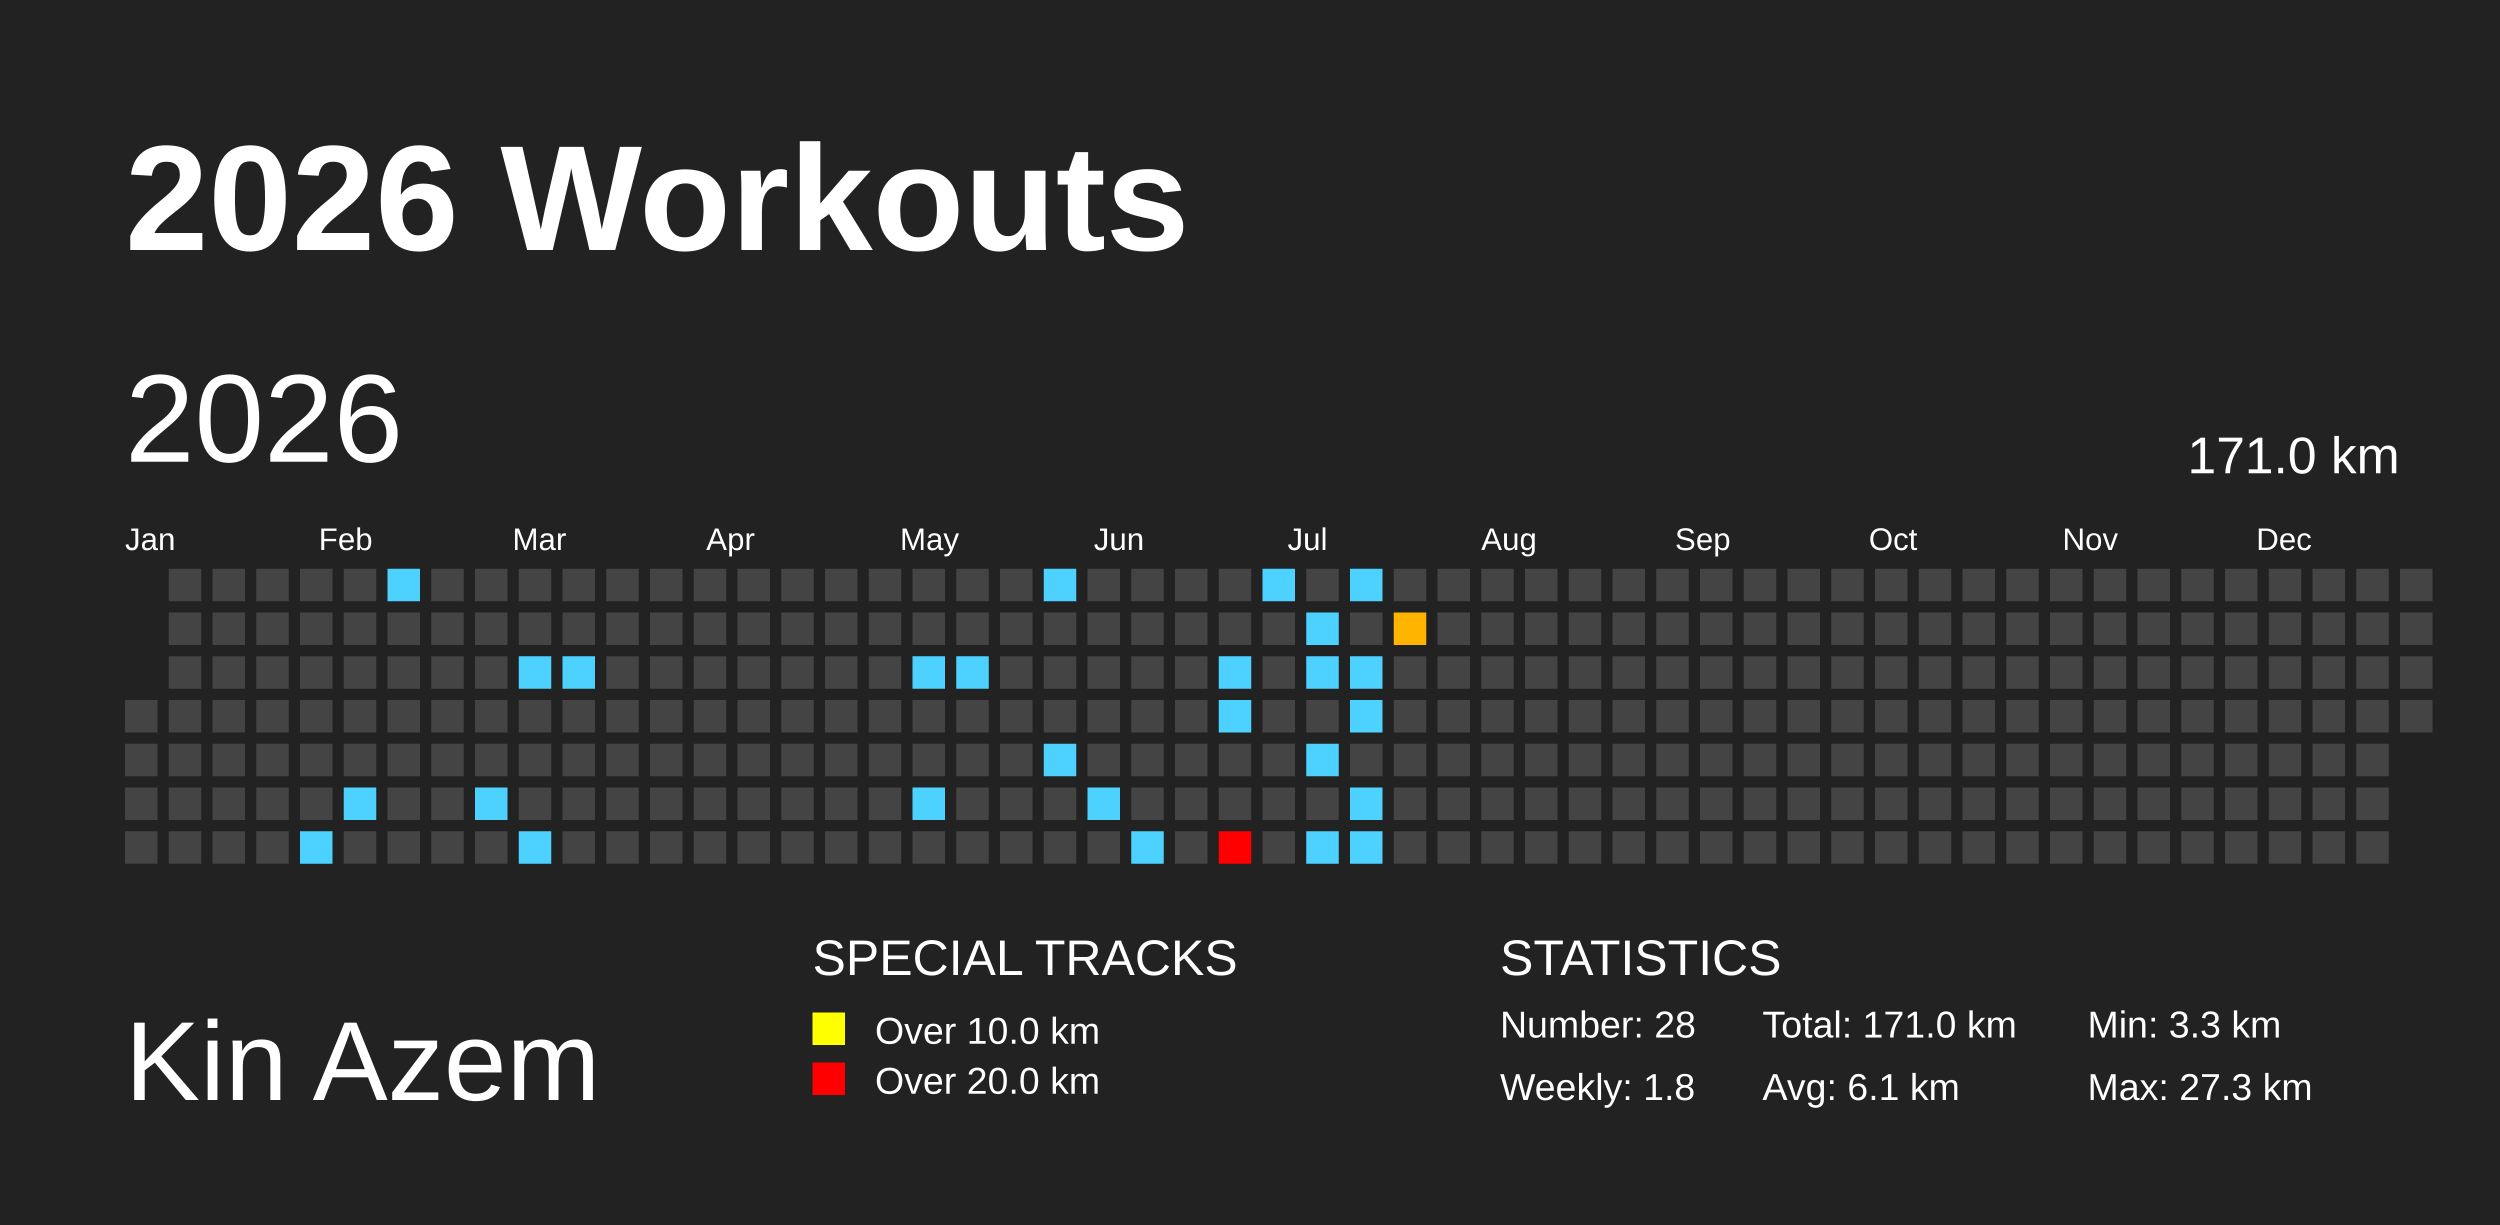
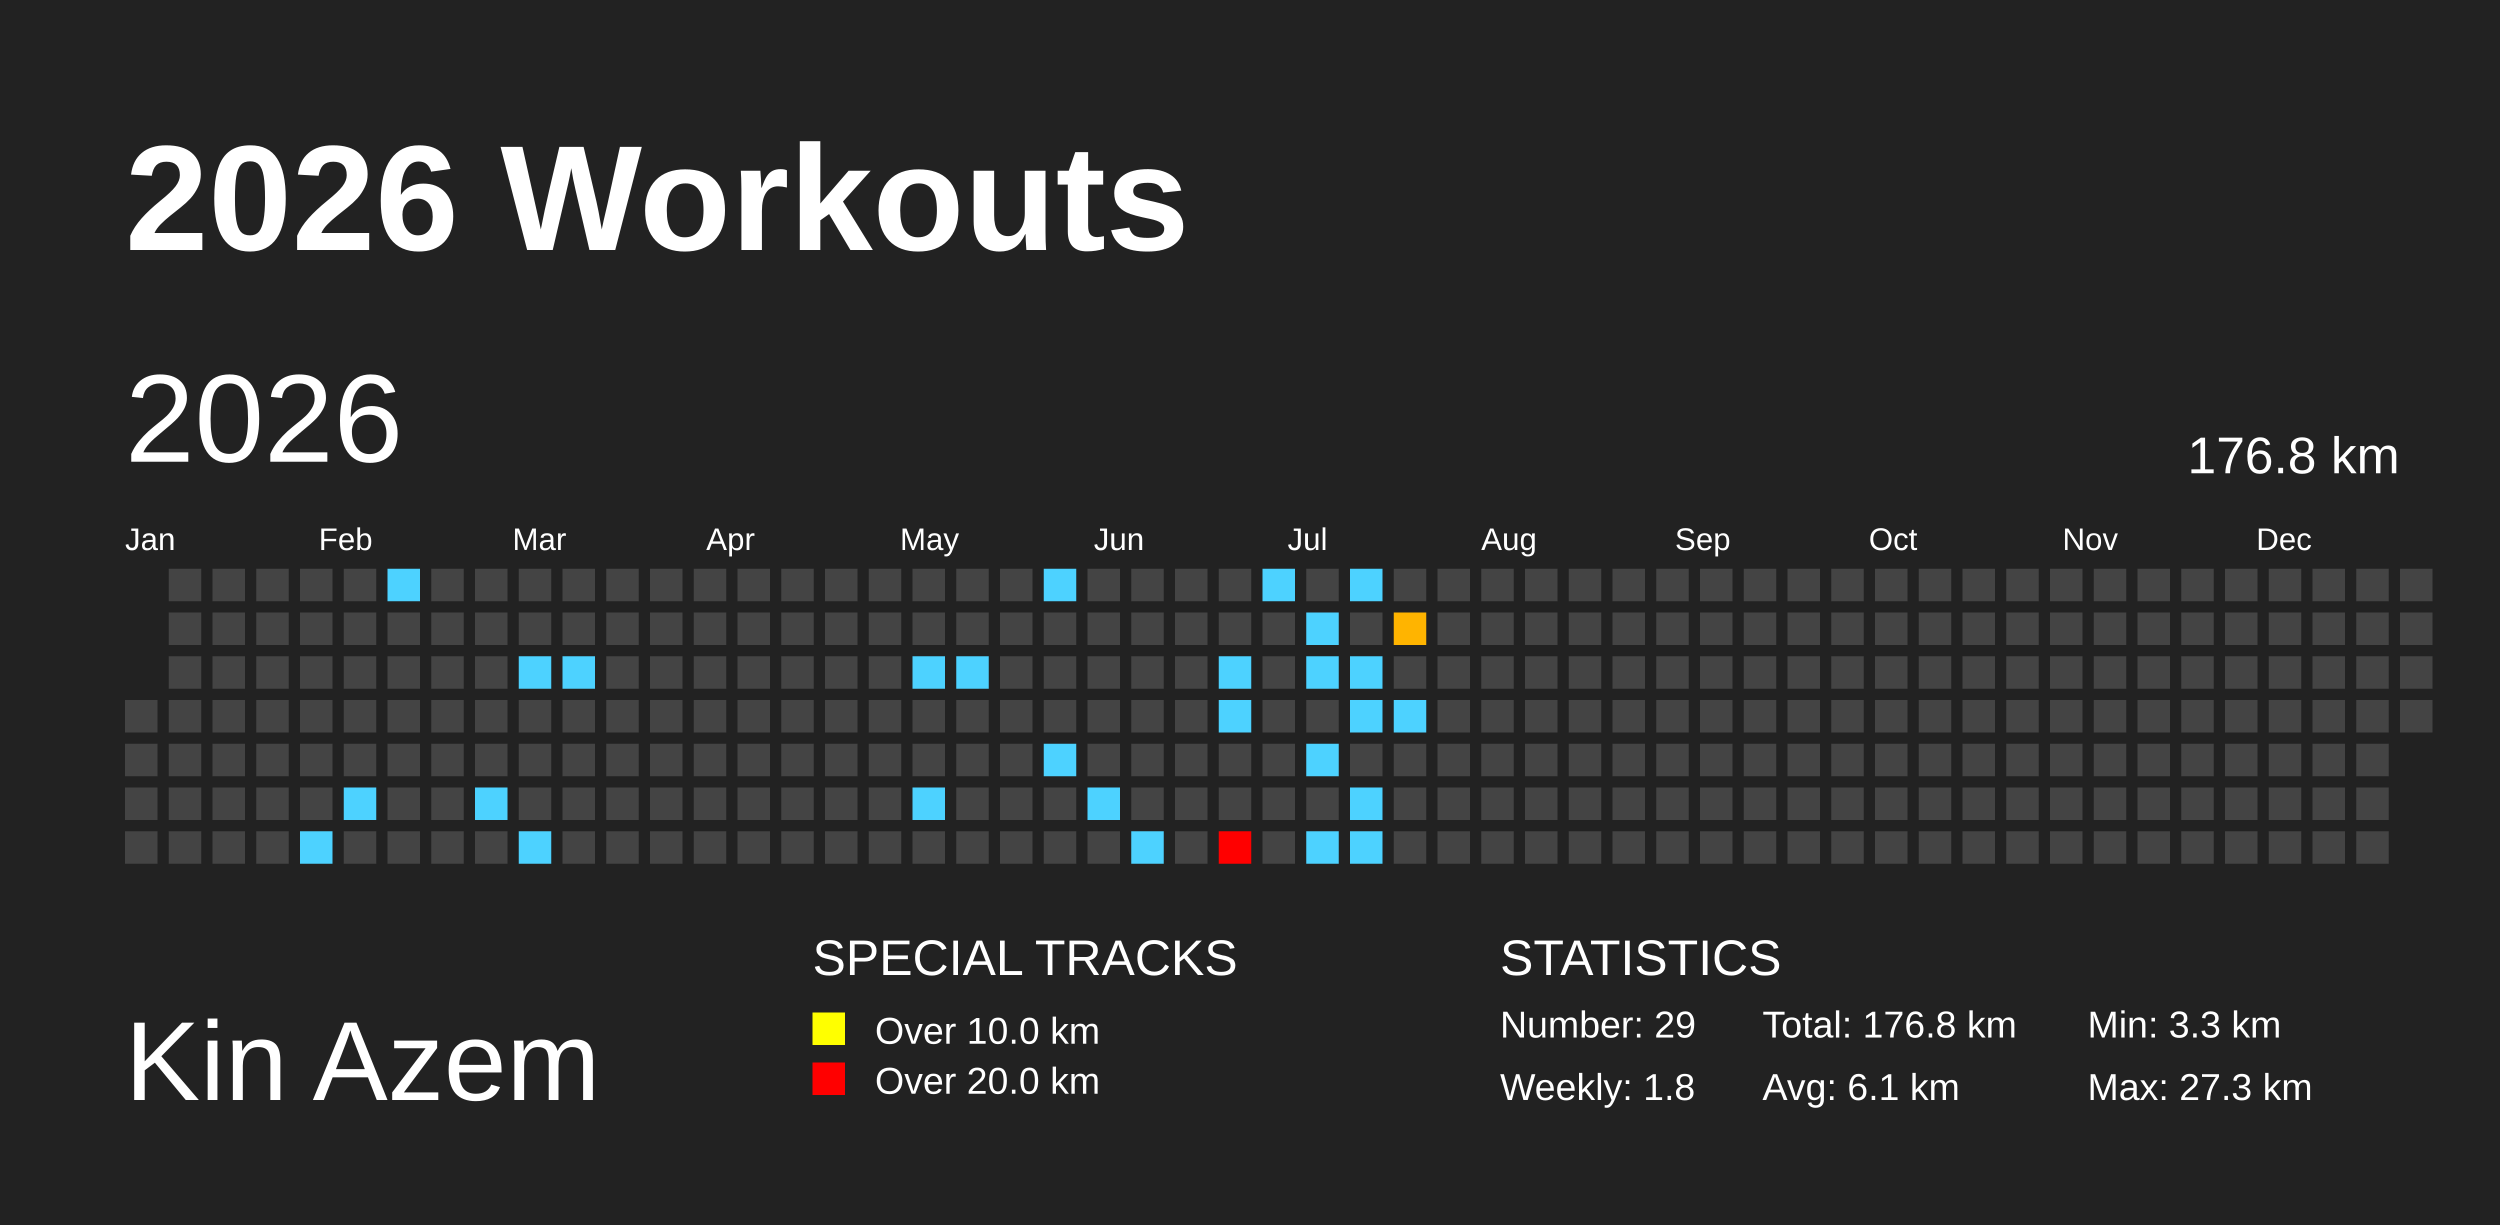
<svg xmlns="http://www.w3.org/2000/svg" baseProfile="full" height="98mm" version="1.1" viewBox="0,0,200,98" width="200mm">
  <defs>
    <pattern height="2" id="indoor-stripe" patternUnits="userSpaceOnUse" width="2">
      <line stroke="white" stroke-opacity="0.45" stroke-width="0.5" x1="0" x2="2" y1="2" y2="0" />
    </pattern>
  </defs>
  <rect fill="#222222" height="98" width="200" x="0" y="0" />
  <text fill="#FFFFFF" style="font-size:12px; font-family:Arial; font-weight:bold;" x="10" y="20">2026 Workouts</text>
  <text fill="#FFFFFF" style="font-size:9px; font-family:Arial" x="10" y="88">Kin Azem</text>
  <text fill="#FFFFFF" style="font-size:4px; font-family:Arial" x="65" y="78">SPECIAL TRACKS</text>
  <rect fill="yellow" height="2.6" width="2.6" x="65" y="81" />
  <text fill="#FFFFFF" style="font-size:3px; font-family:Arial" x="70" y="83.5">Over 10.0 km</text>
  <rect fill="red" height="2.6" width="2.6" x="65" y="85" />
  <text fill="#FFFFFF" style="font-size:3px; font-family:Arial" x="70" y="87.5">Over 20.0 km</text>
  <text fill="#FFFFFF" style="font-size:4px; font-family:Arial" x="120" y="78">STATISTICS</text>
-   <text fill="#FFFFFF" style="font-size:3px; font-family:Arial" x="120" y="83">Number: 28</text>
+   <text fill="#FFFFFF" style="font-size:3px; font-family:Arial" x="120" y="83">Number: 29</text>
  <text fill="#FFFFFF" style="font-size:3px; font-family:Arial" x="120" y="88">Weekly: 1.8</text>
-   <text fill="#FFFFFF" style="font-size:3px; font-family:Arial" x="141" y="83">Total: 171.0 km</text>
+   <text fill="#FFFFFF" style="font-size:3px; font-family:Arial" x="141" y="83">Total: 176.8 km</text>
  <text fill="#FFFFFF" style="font-size:3px; font-family:Arial" x="141" y="88">Avg: 6.1 km</text>
  <text fill="#FFFFFF" style="font-size:3px; font-family:Arial" x="167" y="83">Min: 3.3 km</text>
  <text fill="#FFFFFF" style="font-size:3px; font-family:Arial" x="167" y="88">Max: 27.3 km</text>
  <text dominant-baseline="hanging" fill="#FFFFFF" style="font-size:10.0px; font-family:Arial;" x="10" y="30">2026</text>
-   <text dominant-baseline="hanging" fill="#FFFFFF" style="font-size:4.125px; font-family:Arial;" x="175" y="35">171.0 km</text>
+   <text dominant-baseline="hanging" fill="#FFFFFF" style="font-size:4.125px; font-family:Arial;" x="175" y="35">176.8 km</text>
  <text fill="#FFFFFF" style="font-size:2.5px; font-family:Arial" x="10.0" y="44">Jan</text>
  <text fill="#FFFFFF" style="font-size:2.5px; font-family:Arial" x="25.5" y="44">Feb</text>
  <text fill="#FFFFFF" style="font-size:2.5px; font-family:Arial" x="41.0" y="44">Mar</text>
  <text fill="#FFFFFF" style="font-size:2.5px; font-family:Arial" x="56.5" y="44">Apr</text>
  <text fill="#FFFFFF" style="font-size:2.5px; font-family:Arial" x="72.0" y="44">May</text>
  <text fill="#FFFFFF" style="font-size:2.5px; font-family:Arial" x="87.5" y="44">Jun</text>
  <text fill="#FFFFFF" style="font-size:2.5px; font-family:Arial" x="103.0" y="44">Jul</text>
  <text fill="#FFFFFF" style="font-size:2.5px; font-family:Arial" x="118.5" y="44">Aug</text>
  <text fill="#FFFFFF" style="font-size:2.5px; font-family:Arial" x="134.0" y="44">Sep</text>
  <text fill="#FFFFFF" style="font-size:2.5px; font-family:Arial" x="149.5" y="44">Oct</text>
  <text fill="#FFFFFF" style="font-size:2.5px; font-family:Arial" x="165.0" y="44">Nov</text>
  <text fill="#FFFFFF" style="font-size:2.5px; font-family:Arial" x="180.5" y="44">Dec</text>
  <rect fill="#444444" height="2.6" width="2.6" x="10.0" y="56.0" />
  <rect fill="#444444" height="2.6" width="2.6" x="10.0" y="59.5" />
  <rect fill="#444444" height="2.6" width="2.6" x="10.0" y="63.0" />
  <rect fill="#444444" height="2.6" width="2.6" x="10.0" y="66.5" />
  <rect fill="#444444" height="2.6" width="2.6" x="13.5" y="45.5" />
  <rect fill="#444444" height="2.6" width="2.6" x="13.5" y="49.0" />
  <rect fill="#444444" height="2.6" width="2.6" x="13.5" y="52.5" />
  <rect fill="#444444" height="2.6" width="2.6" x="13.5" y="56.0" />
  <rect fill="#444444" height="2.6" width="2.6" x="13.5" y="59.5" />
  <rect fill="#444444" height="2.6" width="2.6" x="13.5" y="63.0" />
  <rect fill="#444444" height="2.6" width="2.6" x="13.5" y="66.5" />
  <rect fill="#444444" height="2.6" width="2.6" x="17.0" y="45.5" />
  <rect fill="#444444" height="2.6" width="2.6" x="17.0" y="49.0" />
  <rect fill="#444444" height="2.6" width="2.6" x="17.0" y="52.5" />
  <rect fill="#444444" height="2.6" width="2.6" x="17.0" y="56.0" />
  <rect fill="#444444" height="2.6" width="2.6" x="17.0" y="59.5" />
  <rect fill="#444444" height="2.6" width="2.6" x="17.0" y="63.0" />
  <rect fill="#444444" height="2.6" width="2.6" x="17.0" y="66.5" />
  <rect fill="#444444" height="2.6" width="2.6" x="20.5" y="45.5" />
  <rect fill="#444444" height="2.6" width="2.6" x="20.5" y="49.0" />
  <rect fill="#444444" height="2.6" width="2.6" x="20.5" y="52.5" />
  <rect fill="#444444" height="2.6" width="2.6" x="20.5" y="56.0" />
  <rect fill="#444444" height="2.6" width="2.6" x="20.5" y="59.5" />
  <rect fill="#444444" height="2.6" width="2.6" x="20.5" y="63.0" />
  <rect fill="#444444" height="2.6" width="2.6" x="20.5" y="66.5" />
  <rect fill="#444444" height="2.6" width="2.6" x="24.0" y="45.5" />
  <rect fill="#444444" height="2.6" width="2.6" x="24.0" y="49.0" />
  <rect fill="#444444" height="2.6" width="2.6" x="24.0" y="52.5" />
  <rect fill="#444444" height="2.6" width="2.6" x="24.0" y="56.0" />
  <rect fill="#444444" height="2.6" width="2.6" x="24.0" y="59.5" />
  <rect fill="#444444" height="2.6" width="2.6" x="24.0" y="63.0" />
  <rect fill="#4dd2ff" height="2.6" width="2.6" x="24.0" y="66.5" />
  <rect fill="#444444" height="2.6" width="2.6" x="27.5" y="45.5" />
  <rect fill="#444444" height="2.6" width="2.6" x="27.5" y="49.0" />
  <rect fill="#444444" height="2.6" width="2.6" x="27.5" y="52.5" />
  <rect fill="#444444" height="2.6" width="2.6" x="27.5" y="56.0" />
  <rect fill="#444444" height="2.6" width="2.6" x="27.5" y="59.5" />
  <rect fill="#4dd2ff" height="2.6" width="2.6" x="27.5" y="63.0" />
  <rect fill="#444444" height="2.6" width="2.6" x="27.5" y="66.5" />
  <rect fill="#4dd2ff" height="2.6" width="2.6" x="31.0" y="45.5" />
  <rect fill="#444444" height="2.6" width="2.6" x="31.0" y="49.0" />
  <rect fill="#444444" height="2.6" width="2.6" x="31.0" y="52.5" />
  <rect fill="#444444" height="2.6" width="2.6" x="31.0" y="56.0" />
  <rect fill="#444444" height="2.6" width="2.6" x="31.0" y="59.5" />
  <rect fill="#444444" height="2.6" width="2.6" x="31.0" y="63.0" />
  <rect fill="#444444" height="2.6" width="2.6" x="31.0" y="66.5" />
  <rect fill="#444444" height="2.6" width="2.6" x="34.5" y="45.5" />
  <rect fill="#444444" height="2.6" width="2.6" x="34.5" y="49.0" />
  <rect fill="#444444" height="2.6" width="2.6" x="34.5" y="52.5" />
  <rect fill="#444444" height="2.6" width="2.6" x="34.5" y="56.0" />
  <rect fill="#444444" height="2.6" width="2.6" x="34.5" y="59.5" />
  <rect fill="#444444" height="2.6" width="2.6" x="34.5" y="63.0" />
  <rect fill="#444444" height="2.6" width="2.6" x="34.5" y="66.5" />
  <rect fill="#444444" height="2.6" width="2.6" x="38.0" y="45.5" />
  <rect fill="#444444" height="2.6" width="2.6" x="38.0" y="49.0" />
  <rect fill="#444444" height="2.6" width="2.6" x="38.0" y="52.5" />
  <rect fill="#444444" height="2.6" width="2.6" x="38.0" y="56.0" />
  <rect fill="#444444" height="2.6" width="2.6" x="38.0" y="59.5" />
  <rect fill="#4dd2ff" height="2.6" width="2.6" x="38.0" y="63.0" />
  <rect fill="#444444" height="2.6" width="2.6" x="38.0" y="66.5" />
  <rect fill="#444444" height="2.6" width="2.6" x="41.5" y="45.5" />
  <rect fill="#444444" height="2.6" width="2.6" x="41.5" y="49.0" />
  <rect fill="#4dd2ff" height="2.6" width="2.6" x="41.5" y="52.5" />
  <rect fill="#444444" height="2.6" width="2.6" x="41.5" y="56.0" />
  <rect fill="#444444" height="2.6" width="2.6" x="41.5" y="59.5" />
  <rect fill="#444444" height="2.6" width="2.6" x="41.5" y="63.0" />
  <rect fill="#4dd2ff" height="2.6" width="2.6" x="41.5" y="66.5" />
  <rect fill="#444444" height="2.6" width="2.6" x="45.0" y="45.5" />
  <rect fill="#444444" height="2.6" width="2.6" x="45.0" y="49.0" />
  <rect fill="#4dd2ff" height="2.6" width="2.6" x="45.0" y="52.5" />
  <rect fill="#444444" height="2.6" width="2.6" x="45.0" y="56.0" />
  <rect fill="#444444" height="2.6" width="2.6" x="45.0" y="59.5" />
  <rect fill="#444444" height="2.6" width="2.6" x="45.0" y="63.0" />
  <rect fill="#444444" height="2.6" width="2.6" x="45.0" y="66.5" />
  <rect fill="#444444" height="2.6" width="2.6" x="48.5" y="45.5" />
  <rect fill="#444444" height="2.6" width="2.6" x="48.5" y="49.0" />
  <rect fill="#444444" height="2.6" width="2.6" x="48.5" y="52.5" />
  <rect fill="#444444" height="2.6" width="2.6" x="48.5" y="56.0" />
  <rect fill="#444444" height="2.6" width="2.6" x="48.5" y="59.5" />
  <rect fill="#444444" height="2.6" width="2.6" x="48.5" y="63.0" />
  <rect fill="#444444" height="2.6" width="2.6" x="48.5" y="66.5" />
  <rect fill="#444444" height="2.6" width="2.6" x="52.0" y="45.5" />
  <rect fill="#444444" height="2.6" width="2.6" x="52.0" y="49.0" />
  <rect fill="#444444" height="2.6" width="2.6" x="52.0" y="52.5" />
  <rect fill="#444444" height="2.6" width="2.6" x="52.0" y="56.0" />
  <rect fill="#444444" height="2.6" width="2.6" x="52.0" y="59.5" />
  <rect fill="#444444" height="2.6" width="2.6" x="52.0" y="63.0" />
  <rect fill="#444444" height="2.6" width="2.6" x="52.0" y="66.5" />
  <rect fill="#444444" height="2.6" width="2.6" x="55.5" y="45.5" />
  <rect fill="#444444" height="2.6" width="2.6" x="55.5" y="49.0" />
  <rect fill="#444444" height="2.6" width="2.6" x="55.5" y="52.5" />
  <rect fill="#444444" height="2.6" width="2.6" x="55.5" y="56.0" />
  <rect fill="#444444" height="2.6" width="2.6" x="55.5" y="59.5" />
  <rect fill="#444444" height="2.6" width="2.6" x="55.5" y="63.0" />
  <rect fill="#444444" height="2.6" width="2.6" x="55.5" y="66.5" />
  <rect fill="#444444" height="2.6" width="2.6" x="59.0" y="45.5" />
  <rect fill="#444444" height="2.6" width="2.6" x="59.0" y="49.0" />
  <rect fill="#444444" height="2.6" width="2.6" x="59.0" y="52.5" />
  <rect fill="#444444" height="2.6" width="2.6" x="59.0" y="56.0" />
  <rect fill="#444444" height="2.6" width="2.6" x="59.0" y="59.5" />
  <rect fill="#444444" height="2.6" width="2.6" x="59.0" y="63.0" />
  <rect fill="#444444" height="2.6" width="2.6" x="59.0" y="66.5" />
  <rect fill="#444444" height="2.6" width="2.6" x="62.5" y="45.5" />
  <rect fill="#444444" height="2.6" width="2.6" x="62.5" y="49.0" />
  <rect fill="#444444" height="2.6" width="2.6" x="62.5" y="52.5" />
  <rect fill="#444444" height="2.6" width="2.6" x="62.5" y="56.0" />
  <rect fill="#444444" height="2.6" width="2.6" x="62.5" y="59.5" />
  <rect fill="#444444" height="2.6" width="2.6" x="62.5" y="63.0" />
  <rect fill="#444444" height="2.6" width="2.6" x="62.5" y="66.5" />
  <rect fill="#444444" height="2.6" width="2.6" x="66.0" y="45.5" />
  <rect fill="#444444" height="2.6" width="2.6" x="66.0" y="49.0" />
  <rect fill="#444444" height="2.6" width="2.6" x="66.0" y="52.5" />
  <rect fill="#444444" height="2.6" width="2.6" x="66.0" y="56.0" />
  <rect fill="#444444" height="2.6" width="2.6" x="66.0" y="59.5" />
  <rect fill="#444444" height="2.6" width="2.6" x="66.0" y="63.0" />
  <rect fill="#444444" height="2.6" width="2.6" x="66.0" y="66.5" />
  <rect fill="#444444" height="2.6" width="2.6" x="69.5" y="45.5" />
  <rect fill="#444444" height="2.6" width="2.6" x="69.5" y="49.0" />
  <rect fill="#444444" height="2.6" width="2.6" x="69.5" y="52.5" />
  <rect fill="#444444" height="2.6" width="2.6" x="69.5" y="56.0" />
  <rect fill="#444444" height="2.6" width="2.6" x="69.5" y="59.5" />
  <rect fill="#444444" height="2.6" width="2.6" x="69.5" y="63.0" />
  <rect fill="#444444" height="2.6" width="2.6" x="69.5" y="66.5" />
  <rect fill="#444444" height="2.6" width="2.6" x="73.0" y="45.5" />
  <rect fill="#444444" height="2.6" width="2.6" x="73.0" y="49.0" />
  <rect fill="#4dd2ff" height="2.6" width="2.6" x="73.0" y="52.5" />
  <rect fill="#444444" height="2.6" width="2.6" x="73.0" y="56.0" />
  <rect fill="#444444" height="2.6" width="2.6" x="73.0" y="59.5" />
  <rect fill="#4dd2ff" height="2.6" width="2.6" x="73.0" y="63.0" />
  <rect fill="#444444" height="2.6" width="2.6" x="73.0" y="66.5" />
  <rect fill="#444444" height="2.6" width="2.6" x="76.5" y="45.5" />
  <rect fill="#444444" height="2.6" width="2.6" x="76.5" y="49.0" />
  <rect fill="#4dd2ff" height="2.6" width="2.6" x="76.5" y="52.5" />
  <rect fill="#444444" height="2.6" width="2.6" x="76.5" y="56.0" />
  <rect fill="#444444" height="2.6" width="2.6" x="76.5" y="59.5" />
  <rect fill="#444444" height="2.6" width="2.6" x="76.5" y="63.0" />
  <rect fill="#444444" height="2.6" width="2.6" x="76.5" y="66.5" />
  <rect fill="#444444" height="2.6" width="2.6" x="80.0" y="45.5" />
  <rect fill="#444444" height="2.6" width="2.6" x="80.0" y="49.0" />
  <rect fill="#444444" height="2.6" width="2.6" x="80.0" y="52.5" />
  <rect fill="#444444" height="2.6" width="2.6" x="80.0" y="56.0" />
  <rect fill="#444444" height="2.6" width="2.6" x="80.0" y="59.5" />
  <rect fill="#444444" height="2.6" width="2.6" x="80.0" y="63.0" />
  <rect fill="#444444" height="2.6" width="2.6" x="80.0" y="66.5" />
  <rect fill="#4dd2ff" height="2.6" width="2.6" x="83.5" y="45.5" />
  <rect fill="#444444" height="2.6" width="2.6" x="83.5" y="49.0" />
  <rect fill="#444444" height="2.6" width="2.6" x="83.5" y="52.5" />
  <rect fill="#444444" height="2.6" width="2.6" x="83.5" y="56.0" />
  <rect fill="#4dd2ff" height="2.6" width="2.6" x="83.5" y="59.5" />
  <rect fill="#444444" height="2.6" width="2.6" x="83.5" y="63.0" />
  <rect fill="#444444" height="2.6" width="2.6" x="83.5" y="66.5" />
  <rect fill="#444444" height="2.6" width="2.6" x="87.0" y="45.5" />
  <rect fill="#444444" height="2.6" width="2.6" x="87.0" y="49.0" />
  <rect fill="#444444" height="2.6" width="2.6" x="87.0" y="52.5" />
  <rect fill="#444444" height="2.6" width="2.6" x="87.0" y="56.0" />
  <rect fill="#444444" height="2.6" width="2.6" x="87.0" y="59.5" />
  <rect fill="#4dd2ff" height="2.6" width="2.6" x="87.0" y="63.0" />
  <rect fill="#444444" height="2.6" width="2.6" x="87.0" y="66.5" />
  <rect fill="#444444" height="2.6" width="2.6" x="90.5" y="45.5" />
  <rect fill="#444444" height="2.6" width="2.6" x="90.5" y="49.0" />
  <rect fill="#444444" height="2.6" width="2.6" x="90.5" y="52.5" />
  <rect fill="#444444" height="2.6" width="2.6" x="90.5" y="56.0" />
  <rect fill="#444444" height="2.6" width="2.6" x="90.5" y="59.5" />
  <rect fill="#444444" height="2.6" width="2.6" x="90.5" y="63.0" />
  <rect fill="#4dd2ff" height="2.6" width="2.6" x="90.5" y="66.5" />
  <rect fill="#444444" height="2.6" width="2.6" x="94.0" y="45.5" />
  <rect fill="#444444" height="2.6" width="2.6" x="94.0" y="49.0" />
  <rect fill="#444444" height="2.6" width="2.6" x="94.0" y="52.5" />
  <rect fill="#444444" height="2.6" width="2.6" x="94.0" y="56.0" />
  <rect fill="#444444" height="2.6" width="2.6" x="94.0" y="59.5" />
  <rect fill="#444444" height="2.6" width="2.6" x="94.0" y="63.0" />
  <rect fill="#444444" height="2.6" width="2.6" x="94.0" y="66.5" />
  <rect fill="#444444" height="2.6" width="2.6" x="97.5" y="45.5" />
  <rect fill="#444444" height="2.6" width="2.6" x="97.5" y="49.0" />
  <rect fill="#4dd2ff" height="2.6" width="2.6" x="97.5" y="52.5" />
  <rect fill="#4dd2ff" height="2.6" width="2.6" x="97.5" y="56.0" />
  <rect fill="#444444" height="2.6" width="2.6" x="97.5" y="59.5" />
  <rect fill="#444444" height="2.6" width="2.6" x="97.5" y="63.0" />
  <rect fill="red" height="2.6" width="2.6" x="97.5" y="66.5" />
  <rect fill="#4dd2ff" height="2.6" width="2.6" x="101.0" y="45.5" />
  <rect fill="#444444" height="2.6" width="2.6" x="101.0" y="49.0" />
  <rect fill="#444444" height="2.6" width="2.6" x="101.0" y="52.5" />
  <rect fill="#444444" height="2.6" width="2.6" x="101.0" y="56.0" />
  <rect fill="#444444" height="2.6" width="2.6" x="101.0" y="59.5" />
  <rect fill="#444444" height="2.6" width="2.6" x="101.0" y="63.0" />
  <rect fill="#444444" height="2.6" width="2.6" x="101.0" y="66.5" />
  <rect fill="#444444" height="2.6" width="2.6" x="104.5" y="45.5" />
  <rect fill="#4dd2ff" height="2.6" width="2.6" x="104.5" y="49.0" />
  <rect fill="#4dd2ff" height="2.6" width="2.6" x="104.5" y="52.5" />
  <rect fill="#444444" height="2.6" width="2.6" x="104.5" y="56.0" />
  <rect fill="#4dd2ff" height="2.6" width="2.6" x="104.5" y="59.5" />
  <rect fill="#444444" height="2.6" width="2.6" x="104.5" y="63.0" />
  <rect fill="#4dd2ff" height="2.6" width="2.6" x="104.5" y="66.5" />
  <rect fill="#4dd2ff" height="2.6" width="2.6" x="108.0" y="45.5" />
  <rect fill="#444444" height="2.6" width="2.6" x="108.0" y="49.0" />
  <rect fill="#4dd2ff" height="2.6" width="2.6" x="108.0" y="52.5" />
  <rect fill="#4dd2ff" height="2.6" width="2.6" x="108.0" y="56.0" />
  <rect fill="#444444" height="2.6" width="2.6" x="108.0" y="59.5" />
  <rect fill="#4dd2ff" height="2.6" width="2.6" x="108.0" y="63.0" />
  <rect fill="#4dd2ff" height="2.6" width="2.6" x="108.0" y="66.5" />
  <rect fill="#444444" height="2.6" width="2.6" x="111.5" y="45.5" />
  <rect fill="#ffb400" height="2.6" width="2.6" x="111.5" y="49.0" />
  <rect fill="#444444" height="2.6" width="2.6" x="111.5" y="52.5" />
-   <rect fill="#444444" height="2.6" width="2.6" x="111.5" y="56.0" />
+   <rect fill="#4dd2ff" height="2.6" width="2.6" x="111.5" y="56.0" />
  <rect fill="#444444" height="2.6" width="2.6" x="111.5" y="59.5" />
  <rect fill="#444444" height="2.6" width="2.6" x="111.5" y="63.0" />
  <rect fill="#444444" height="2.6" width="2.6" x="111.5" y="66.5" />
  <rect fill="#444444" height="2.6" width="2.6" x="115.0" y="45.5" />
  <rect fill="#444444" height="2.6" width="2.6" x="115.0" y="49.0" />
  <rect fill="#444444" height="2.6" width="2.6" x="115.0" y="52.5" />
  <rect fill="#444444" height="2.6" width="2.6" x="115.0" y="56.0" />
  <rect fill="#444444" height="2.6" width="2.6" x="115.0" y="59.5" />
  <rect fill="#444444" height="2.6" width="2.6" x="115.0" y="63.0" />
  <rect fill="#444444" height="2.6" width="2.6" x="115.0" y="66.5" />
  <rect fill="#444444" height="2.6" width="2.6" x="118.5" y="45.5" />
  <rect fill="#444444" height="2.6" width="2.6" x="118.5" y="49.0" />
  <rect fill="#444444" height="2.6" width="2.6" x="118.5" y="52.5" />
  <rect fill="#444444" height="2.6" width="2.6" x="118.5" y="56.0" />
  <rect fill="#444444" height="2.6" width="2.6" x="118.5" y="59.5" />
  <rect fill="#444444" height="2.6" width="2.6" x="118.5" y="63.0" />
  <rect fill="#444444" height="2.6" width="2.6" x="118.5" y="66.5" />
  <rect fill="#444444" height="2.6" width="2.6" x="122.0" y="45.5" />
  <rect fill="#444444" height="2.6" width="2.6" x="122.0" y="49.0" />
  <rect fill="#444444" height="2.6" width="2.6" x="122.0" y="52.5" />
  <rect fill="#444444" height="2.6" width="2.6" x="122.0" y="56.0" />
  <rect fill="#444444" height="2.6" width="2.6" x="122.0" y="59.5" />
  <rect fill="#444444" height="2.6" width="2.6" x="122.0" y="63.0" />
  <rect fill="#444444" height="2.6" width="2.6" x="122.0" y="66.5" />
  <rect fill="#444444" height="2.6" width="2.6" x="125.5" y="45.5" />
  <rect fill="#444444" height="2.6" width="2.6" x="125.5" y="49.0" />
  <rect fill="#444444" height="2.6" width="2.6" x="125.5" y="52.5" />
  <rect fill="#444444" height="2.6" width="2.6" x="125.5" y="56.0" />
  <rect fill="#444444" height="2.6" width="2.6" x="125.5" y="59.5" />
  <rect fill="#444444" height="2.6" width="2.6" x="125.5" y="63.0" />
  <rect fill="#444444" height="2.6" width="2.6" x="125.5" y="66.5" />
  <rect fill="#444444" height="2.6" width="2.6" x="129.0" y="45.5" />
  <rect fill="#444444" height="2.6" width="2.6" x="129.0" y="49.0" />
  <rect fill="#444444" height="2.6" width="2.6" x="129.0" y="52.5" />
  <rect fill="#444444" height="2.6" width="2.6" x="129.0" y="56.0" />
  <rect fill="#444444" height="2.6" width="2.6" x="129.0" y="59.5" />
  <rect fill="#444444" height="2.6" width="2.6" x="129.0" y="63.0" />
  <rect fill="#444444" height="2.6" width="2.6" x="129.0" y="66.5" />
  <rect fill="#444444" height="2.6" width="2.6" x="132.5" y="45.5" />
  <rect fill="#444444" height="2.6" width="2.6" x="132.5" y="49.0" />
  <rect fill="#444444" height="2.6" width="2.6" x="132.5" y="52.5" />
  <rect fill="#444444" height="2.6" width="2.6" x="132.5" y="56.0" />
  <rect fill="#444444" height="2.6" width="2.6" x="132.5" y="59.5" />
  <rect fill="#444444" height="2.6" width="2.6" x="132.5" y="63.0" />
  <rect fill="#444444" height="2.6" width="2.6" x="132.5" y="66.5" />
  <rect fill="#444444" height="2.6" width="2.6" x="136.0" y="45.5" />
  <rect fill="#444444" height="2.6" width="2.6" x="136.0" y="49.0" />
  <rect fill="#444444" height="2.6" width="2.6" x="136.0" y="52.5" />
  <rect fill="#444444" height="2.6" width="2.6" x="136.0" y="56.0" />
  <rect fill="#444444" height="2.6" width="2.6" x="136.0" y="59.5" />
  <rect fill="#444444" height="2.6" width="2.6" x="136.0" y="63.0" />
  <rect fill="#444444" height="2.6" width="2.6" x="136.0" y="66.5" />
  <rect fill="#444444" height="2.6" width="2.6" x="139.5" y="45.5" />
  <rect fill="#444444" height="2.6" width="2.6" x="139.5" y="49.0" />
  <rect fill="#444444" height="2.6" width="2.6" x="139.5" y="52.5" />
  <rect fill="#444444" height="2.6" width="2.6" x="139.5" y="56.0" />
  <rect fill="#444444" height="2.6" width="2.6" x="139.5" y="59.5" />
  <rect fill="#444444" height="2.6" width="2.6" x="139.5" y="63.0" />
  <rect fill="#444444" height="2.6" width="2.6" x="139.5" y="66.5" />
  <rect fill="#444444" height="2.6" width="2.6" x="143.0" y="45.5" />
  <rect fill="#444444" height="2.6" width="2.6" x="143.0" y="49.0" />
  <rect fill="#444444" height="2.6" width="2.6" x="143.0" y="52.5" />
  <rect fill="#444444" height="2.6" width="2.6" x="143.0" y="56.0" />
  <rect fill="#444444" height="2.6" width="2.6" x="143.0" y="59.5" />
  <rect fill="#444444" height="2.6" width="2.6" x="143.0" y="63.0" />
  <rect fill="#444444" height="2.6" width="2.6" x="143.0" y="66.5" />
  <rect fill="#444444" height="2.6" width="2.6" x="146.5" y="45.5" />
  <rect fill="#444444" height="2.6" width="2.6" x="146.5" y="49.0" />
  <rect fill="#444444" height="2.6" width="2.6" x="146.5" y="52.5" />
  <rect fill="#444444" height="2.6" width="2.6" x="146.5" y="56.0" />
  <rect fill="#444444" height="2.6" width="2.6" x="146.5" y="59.5" />
  <rect fill="#444444" height="2.6" width="2.6" x="146.5" y="63.0" />
  <rect fill="#444444" height="2.6" width="2.6" x="146.5" y="66.5" />
  <rect fill="#444444" height="2.6" width="2.6" x="150.0" y="45.5" />
  <rect fill="#444444" height="2.6" width="2.6" x="150.0" y="49.0" />
  <rect fill="#444444" height="2.6" width="2.6" x="150.0" y="52.5" />
  <rect fill="#444444" height="2.6" width="2.6" x="150.0" y="56.0" />
  <rect fill="#444444" height="2.6" width="2.6" x="150.0" y="59.5" />
  <rect fill="#444444" height="2.6" width="2.6" x="150.0" y="63.0" />
  <rect fill="#444444" height="2.6" width="2.6" x="150.0" y="66.5" />
  <rect fill="#444444" height="2.6" width="2.6" x="153.5" y="45.5" />
  <rect fill="#444444" height="2.6" width="2.6" x="153.5" y="49.0" />
  <rect fill="#444444" height="2.6" width="2.6" x="153.5" y="52.5" />
  <rect fill="#444444" height="2.6" width="2.6" x="153.5" y="56.0" />
  <rect fill="#444444" height="2.6" width="2.6" x="153.5" y="59.5" />
  <rect fill="#444444" height="2.6" width="2.6" x="153.5" y="63.0" />
  <rect fill="#444444" height="2.6" width="2.6" x="153.5" y="66.5" />
  <rect fill="#444444" height="2.6" width="2.6" x="157.0" y="45.5" />
  <rect fill="#444444" height="2.6" width="2.6" x="157.0" y="49.0" />
  <rect fill="#444444" height="2.6" width="2.6" x="157.0" y="52.5" />
  <rect fill="#444444" height="2.6" width="2.6" x="157.0" y="56.0" />
  <rect fill="#444444" height="2.6" width="2.6" x="157.0" y="59.5" />
  <rect fill="#444444" height="2.6" width="2.6" x="157.0" y="63.0" />
  <rect fill="#444444" height="2.6" width="2.6" x="157.0" y="66.5" />
  <rect fill="#444444" height="2.6" width="2.6" x="160.5" y="45.5" />
  <rect fill="#444444" height="2.6" width="2.6" x="160.5" y="49.0" />
  <rect fill="#444444" height="2.6" width="2.6" x="160.5" y="52.5" />
  <rect fill="#444444" height="2.6" width="2.6" x="160.5" y="56.0" />
  <rect fill="#444444" height="2.6" width="2.6" x="160.5" y="59.5" />
  <rect fill="#444444" height="2.6" width="2.6" x="160.5" y="63.0" />
  <rect fill="#444444" height="2.6" width="2.6" x="160.5" y="66.5" />
  <rect fill="#444444" height="2.6" width="2.6" x="164.0" y="45.5" />
  <rect fill="#444444" height="2.6" width="2.6" x="164.0" y="49.0" />
  <rect fill="#444444" height="2.6" width="2.6" x="164.0" y="52.5" />
  <rect fill="#444444" height="2.6" width="2.6" x="164.0" y="56.0" />
  <rect fill="#444444" height="2.6" width="2.6" x="164.0" y="59.5" />
  <rect fill="#444444" height="2.6" width="2.6" x="164.0" y="63.0" />
  <rect fill="#444444" height="2.6" width="2.6" x="164.0" y="66.5" />
  <rect fill="#444444" height="2.6" width="2.6" x="167.5" y="45.5" />
  <rect fill="#444444" height="2.6" width="2.6" x="167.5" y="49.0" />
  <rect fill="#444444" height="2.6" width="2.6" x="167.5" y="52.5" />
  <rect fill="#444444" height="2.6" width="2.6" x="167.5" y="56.0" />
  <rect fill="#444444" height="2.6" width="2.6" x="167.5" y="59.5" />
  <rect fill="#444444" height="2.6" width="2.6" x="167.5" y="63.0" />
  <rect fill="#444444" height="2.6" width="2.6" x="167.5" y="66.5" />
  <rect fill="#444444" height="2.6" width="2.6" x="171.0" y="45.5" />
  <rect fill="#444444" height="2.6" width="2.6" x="171.0" y="49.0" />
  <rect fill="#444444" height="2.6" width="2.6" x="171.0" y="52.5" />
  <rect fill="#444444" height="2.6" width="2.6" x="171.0" y="56.0" />
  <rect fill="#444444" height="2.6" width="2.6" x="171.0" y="59.5" />
  <rect fill="#444444" height="2.6" width="2.6" x="171.0" y="63.0" />
  <rect fill="#444444" height="2.6" width="2.6" x="171.0" y="66.5" />
  <rect fill="#444444" height="2.6" width="2.6" x="174.5" y="45.5" />
  <rect fill="#444444" height="2.6" width="2.6" x="174.5" y="49.0" />
  <rect fill="#444444" height="2.6" width="2.6" x="174.5" y="52.5" />
  <rect fill="#444444" height="2.6" width="2.6" x="174.5" y="56.0" />
  <rect fill="#444444" height="2.6" width="2.6" x="174.5" y="59.5" />
  <rect fill="#444444" height="2.6" width="2.6" x="174.5" y="63.0" />
  <rect fill="#444444" height="2.6" width="2.6" x="174.5" y="66.5" />
  <rect fill="#444444" height="2.6" width="2.6" x="178.0" y="45.5" />
  <rect fill="#444444" height="2.6" width="2.6" x="178.0" y="49.0" />
  <rect fill="#444444" height="2.6" width="2.6" x="178.0" y="52.5" />
  <rect fill="#444444" height="2.6" width="2.6" x="178.0" y="56.0" />
  <rect fill="#444444" height="2.6" width="2.6" x="178.0" y="59.5" />
  <rect fill="#444444" height="2.6" width="2.6" x="178.0" y="63.0" />
  <rect fill="#444444" height="2.6" width="2.6" x="178.0" y="66.5" />
  <rect fill="#444444" height="2.6" width="2.6" x="181.5" y="45.5" />
  <rect fill="#444444" height="2.6" width="2.6" x="181.5" y="49.0" />
  <rect fill="#444444" height="2.6" width="2.6" x="181.5" y="52.5" />
  <rect fill="#444444" height="2.6" width="2.6" x="181.5" y="56.0" />
  <rect fill="#444444" height="2.6" width="2.6" x="181.5" y="59.5" />
  <rect fill="#444444" height="2.6" width="2.6" x="181.5" y="63.0" />
  <rect fill="#444444" height="2.6" width="2.6" x="181.5" y="66.5" />
  <rect fill="#444444" height="2.6" width="2.6" x="185.0" y="45.5" />
  <rect fill="#444444" height="2.6" width="2.6" x="185.0" y="49.0" />
  <rect fill="#444444" height="2.6" width="2.6" x="185.0" y="52.5" />
  <rect fill="#444444" height="2.6" width="2.6" x="185.0" y="56.0" />
  <rect fill="#444444" height="2.6" width="2.6" x="185.0" y="59.5" />
  <rect fill="#444444" height="2.6" width="2.6" x="185.0" y="63.0" />
  <rect fill="#444444" height="2.6" width="2.6" x="185.0" y="66.5" />
  <rect fill="#444444" height="2.6" width="2.6" x="188.5" y="45.5" />
  <rect fill="#444444" height="2.6" width="2.6" x="188.5" y="49.0" />
  <rect fill="#444444" height="2.6" width="2.6" x="188.5" y="52.5" />
  <rect fill="#444444" height="2.6" width="2.6" x="188.5" y="56.0" />
  <rect fill="#444444" height="2.6" width="2.6" x="188.5" y="59.5" />
  <rect fill="#444444" height="2.6" width="2.6" x="188.5" y="63.0" />
  <rect fill="#444444" height="2.6" width="2.6" x="188.5" y="66.5" />
  <rect fill="#444444" height="2.6" width="2.6" x="192.0" y="45.5" />
  <rect fill="#444444" height="2.6" width="2.6" x="192.0" y="49.0" />
  <rect fill="#444444" height="2.6" width="2.6" x="192.0" y="52.5" />
  <rect fill="#444444" height="2.6" width="2.6" x="192.0" y="56.0" />
</svg>
